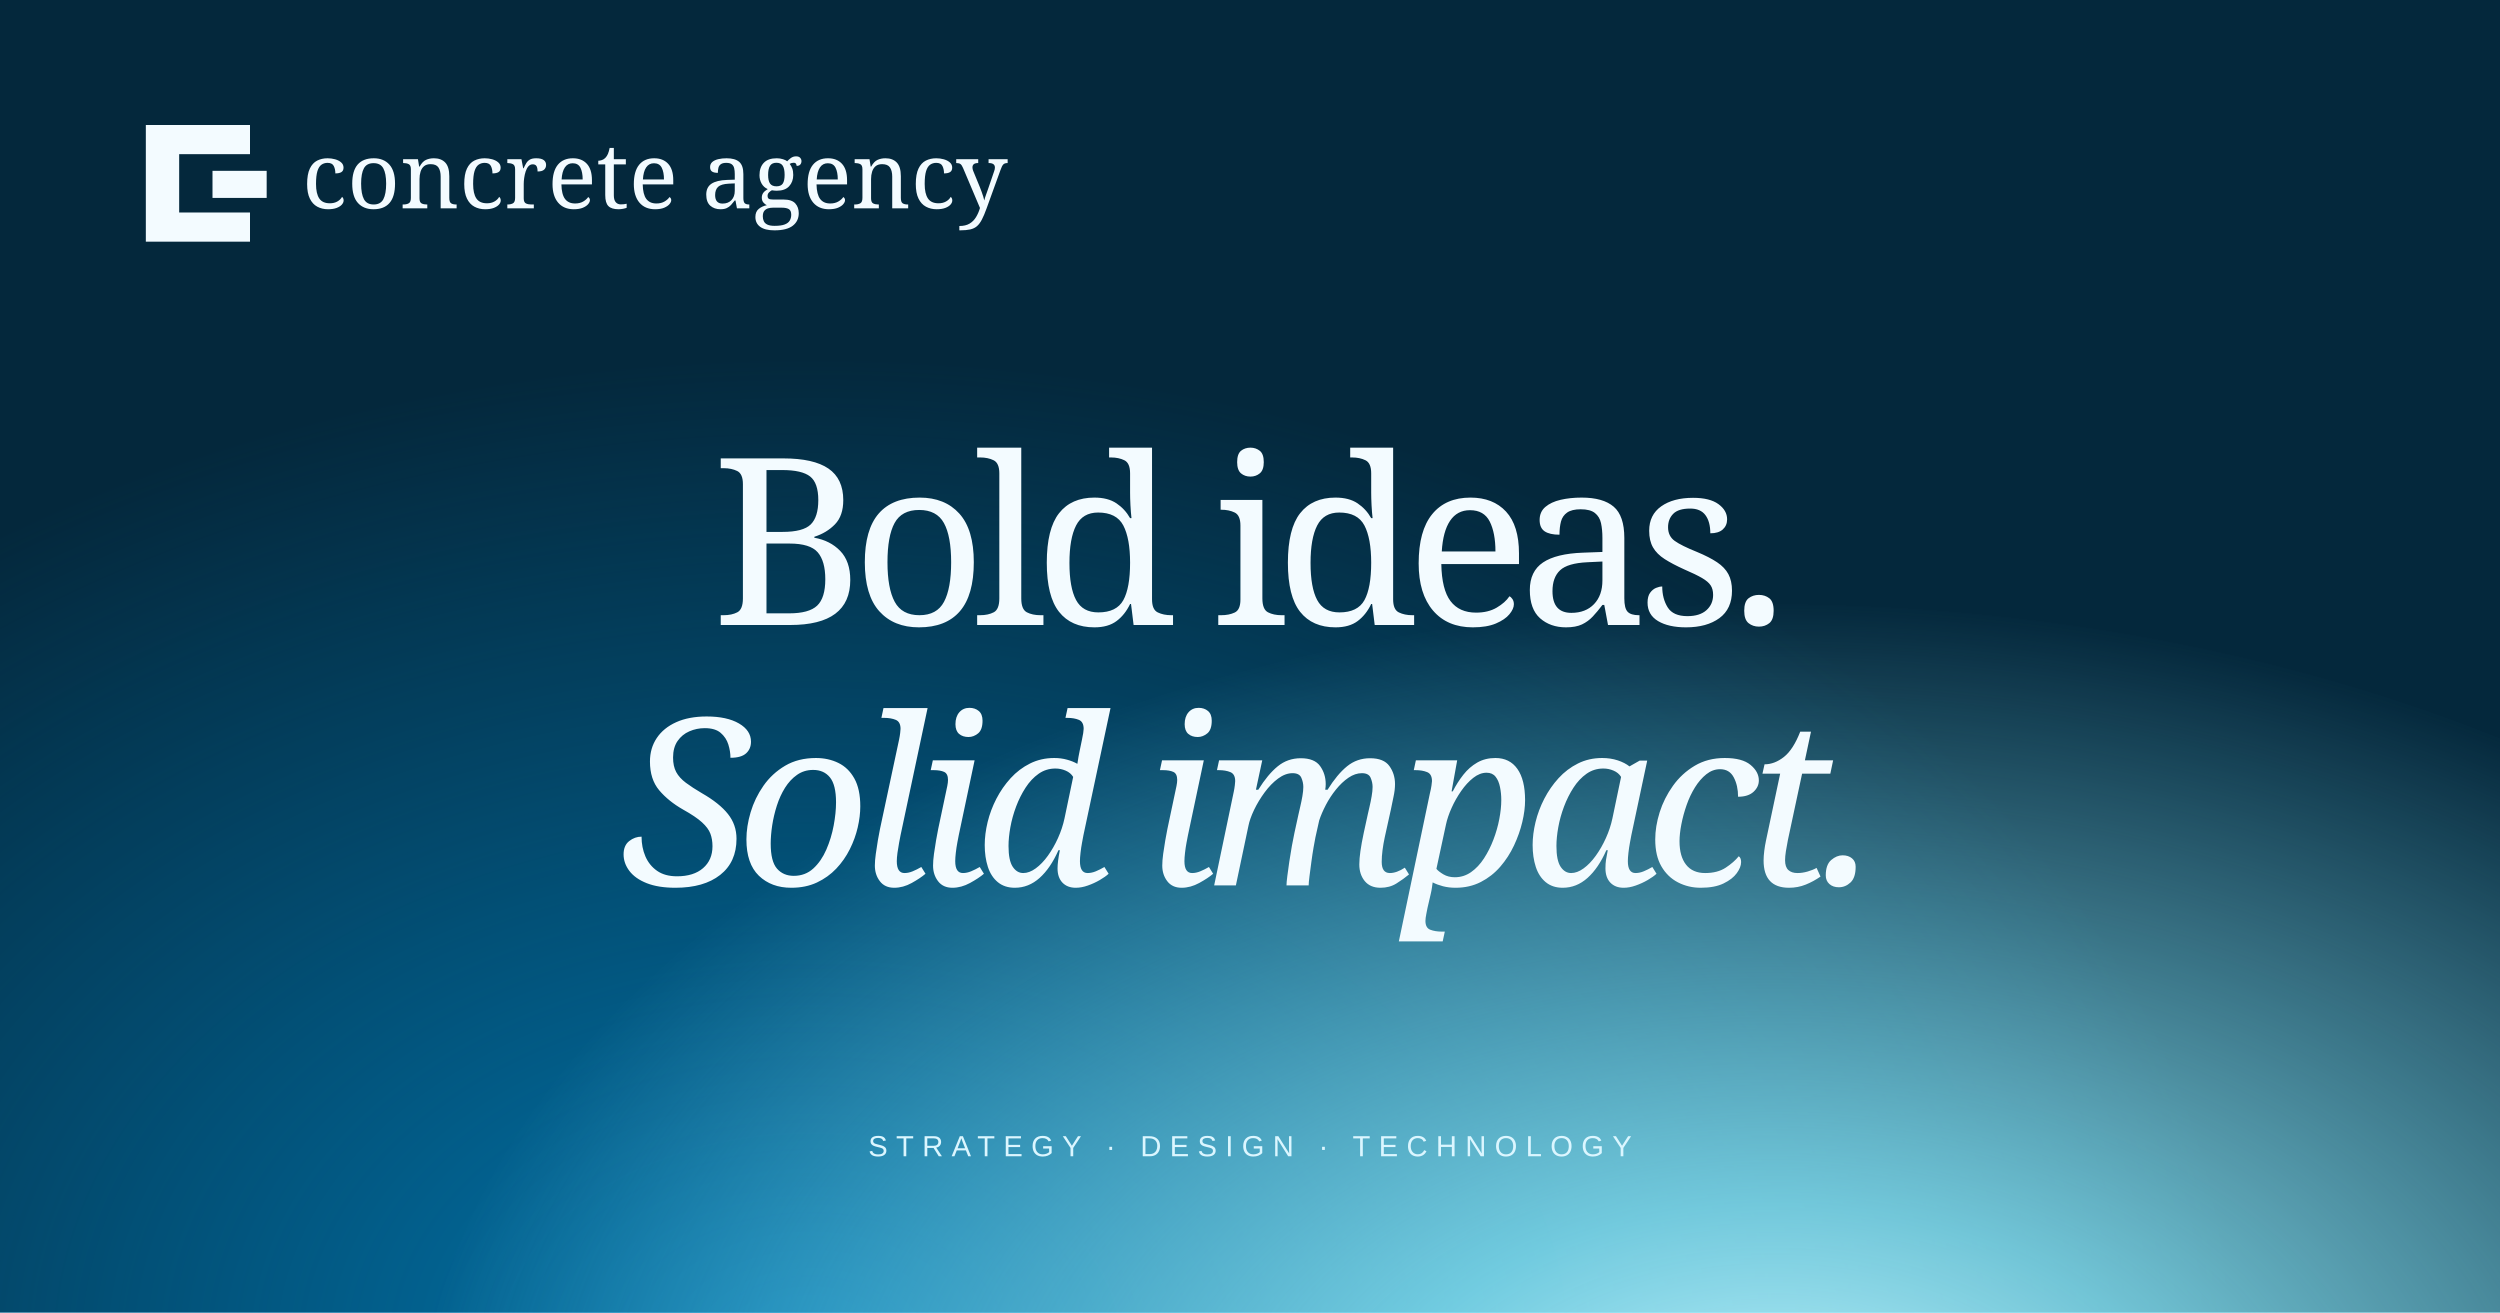
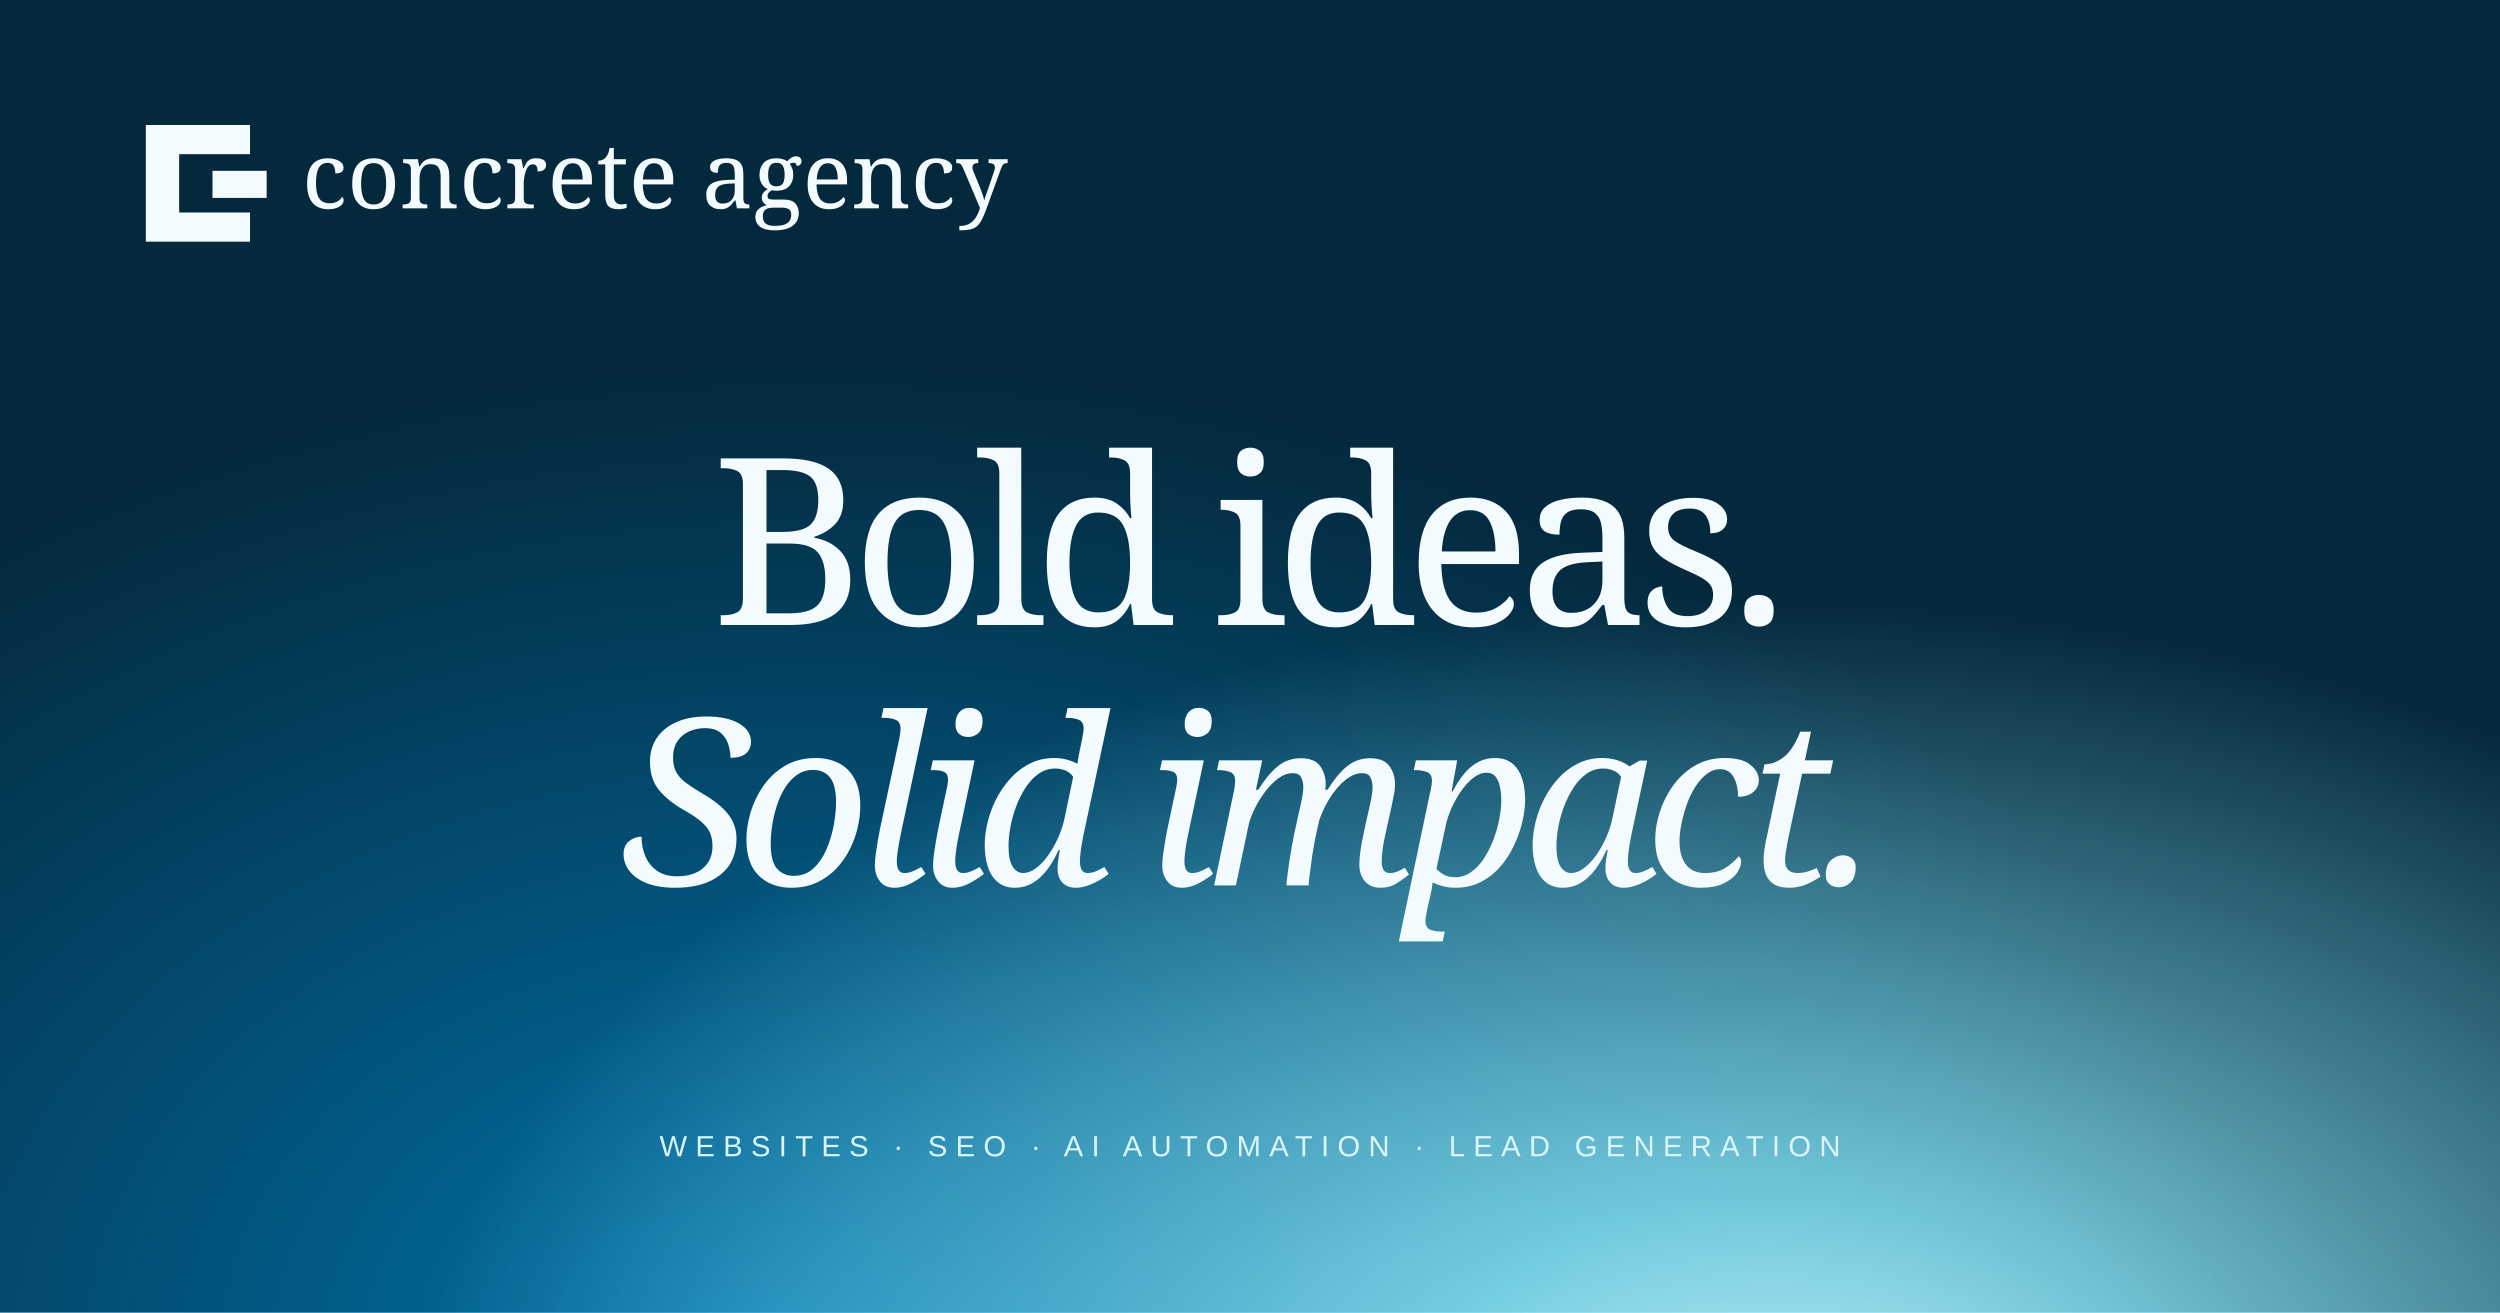
<svg xmlns="http://www.w3.org/2000/svg" width="1200" height="630" viewBox="0 0 1200 630">
  <defs>
    <radialGradient id="blue">
      <stop stop-color="#0089c9" stop-opacity=".8" />
      <stop offset="1" stop-color="#0089c9" stop-opacity="0" />
    </radialGradient>
    <radialGradient id="cyan">
      <stop stop-color="#cbf7ff" />
      <stop offset=".3" stop-color="#8deafa" stop-opacity=".8" />
      <stop offset="1" stop-color="#8deafa" stop-opacity="0" />
    </radialGradient>
  </defs>
  <rect width="1200" height="630" fill="#04283c" />
  <ellipse cx="390" cy="650" rx="680" ry="480" fill="url(#blue)" />
  <ellipse cx="850" cy="700" rx="650" ry="410" fill="url(#cyan)" />
  <path d="M70 60h50v14H86v28h34v14H70zM102 82h26v13h-26z" fill="#f3fbff" />
  <text x="145" y="100" font-family="Georgia,serif" font-size="44" fill="#f3fbff">concrete agency</text>
  <text x="600" y="300" text-anchor="middle" font-family="Georgia,serif" font-size="112" letter-spacing="-6" fill="#f3fbff">Bold ideas.</text>
  <text x="600" y="425" text-anchor="middle" font-family="Georgia,serif" font-style="italic" font-size="112" letter-spacing="-6" fill="#f3fbff">Solid impact.</text>
-   <text x="600" y="555" text-anchor="middle" font-family="Arial,sans-serif" font-size="14" letter-spacing="4" fill="#dbf6ff">STRATEGY · DESIGN · TECHNOLOGY</text>
+   <text x="600" y="555" text-anchor="middle" font-family="Arial,sans-serif" font-size="14" letter-spacing="4" fill="#dbf6ff">WEBSITES · SEO · AI AUTOMATION · LEAD GENERATION</text>
</svg>
